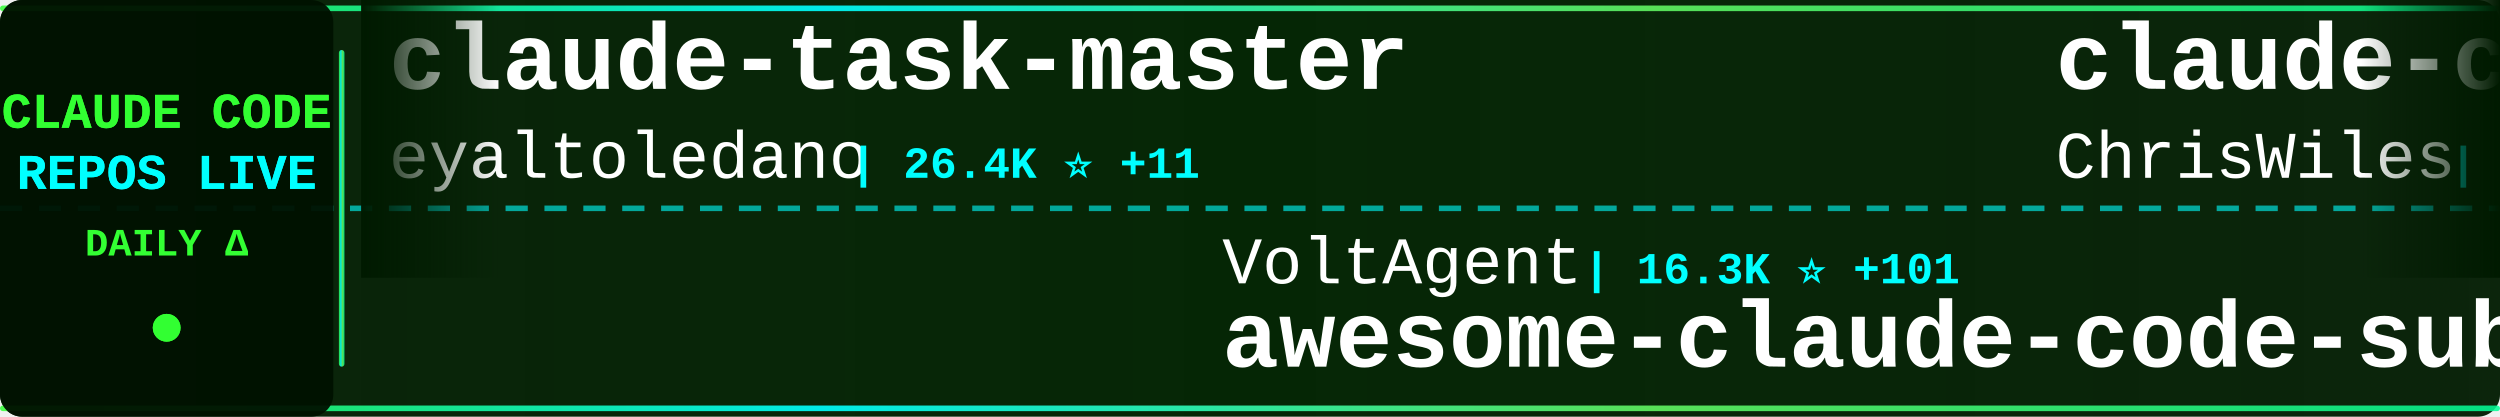
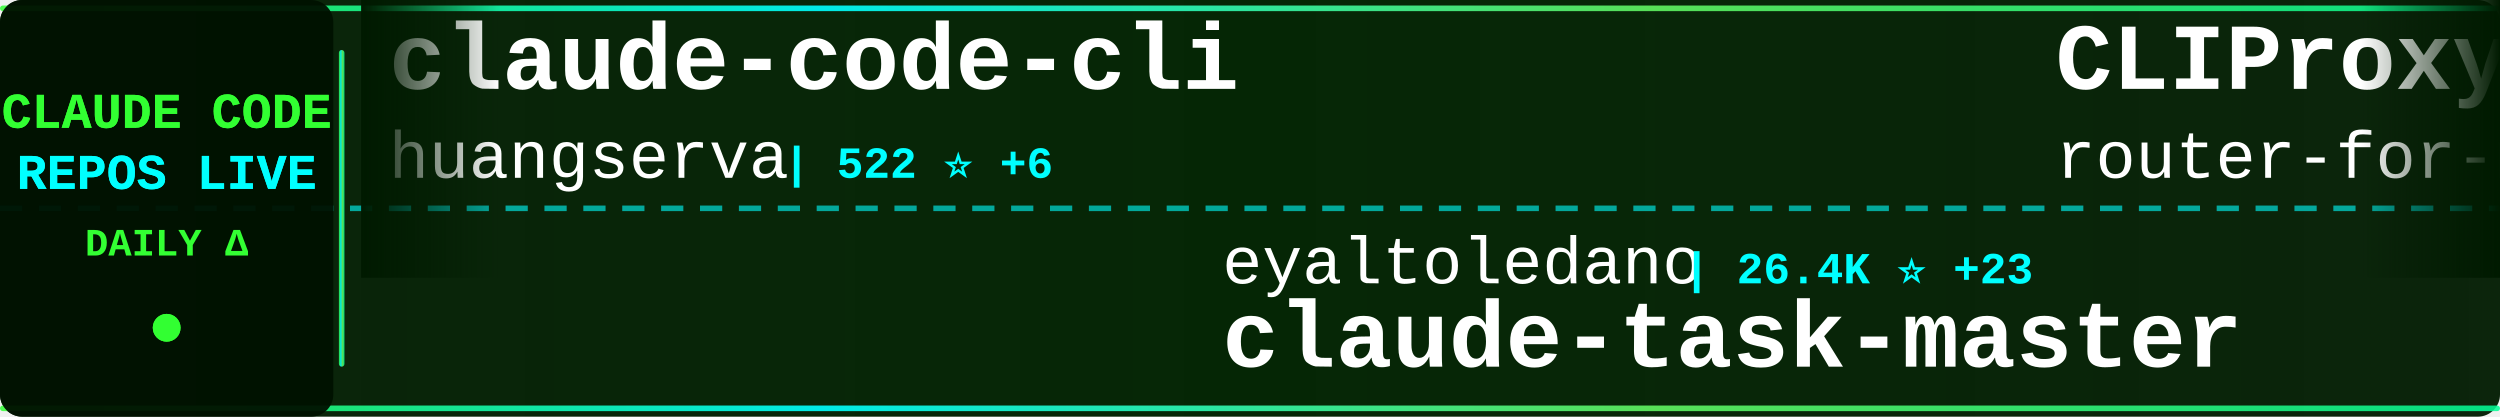
<svg xmlns="http://www.w3.org/2000/svg" width="900" height="150">
  <defs>
    <linearGradient id="tickerBg" x1="0%" y1="0%" x2="100%" y2="0%">
      <stop offset="0%" style="stop-color:#001a00;stop-opacity:0.95" />
      <stop offset="50%" style="stop-color:#002200;stop-opacity:0.98" />
      <stop offset="100%" style="stop-color:#001a00;stop-opacity:0.95" />
    </linearGradient>
    <linearGradient id="borderGrad" x1="0%" y1="0%" x2="100%" y2="0%">
      <stop offset="0%" style="stop-color:#33ff33;stop-opacity:0.85">
        <animate attributeName="stop-opacity" values="0.85;1;0.85" dur="2s" repeatCount="indefinite" />
      </stop>
      <stop offset="33%" style="stop-color:#00ffff;stop-opacity:0.9">
        <animate attributeName="stop-opacity" values="0.9;1;0.9" dur="2.2s" repeatCount="indefinite" />
      </stop>
      <stop offset="66%" style="stop-color:#66ff66;stop-opacity:0.85">
        <animate attributeName="stop-opacity" values="0.85;1;0.85" dur="1.8s" repeatCount="indefinite" />
      </stop>
      <stop offset="100%" style="stop-color:#00ff99;stop-opacity:0.85">
        <animate attributeName="stop-opacity" values="0.85;1;0.85" dur="2s" repeatCount="indefinite" />
      </stop>
    </linearGradient>
    <filter id="textGlow">
      <feGaussianBlur stdDeviation="0.1" result="coloredBlur" />
      <feMerge>
        <feMergeNode in="coloredBlur" />
        <feMergeNode in="SourceGraphic" />
      </feMerge>
    </filter>
    <filter id="metricGlow">
      <feGaussianBlur stdDeviation="0.2" result="coloredBlur" />
      <feMerge>
        <feMergeNode in="coloredBlur" />
        <feMergeNode in="SourceGraphic" />
      </feMerge>
    </filter>
    <linearGradient id="leftFade" x1="0%" y1="0%" x2="100%" y2="0%">
      <stop offset="0%" style="stop-color:#001a00;stop-opacity:1" />
      <stop offset="100%" style="stop-color:#001a00;stop-opacity:0" />
    </linearGradient>
    <linearGradient id="rightFade" x1="0%" y1="0%" x2="100%" y2="0%">
      <stop offset="0%" style="stop-color:#001a00;stop-opacity:0" />
      <stop offset="100%" style="stop-color:#001a00;stop-opacity:1" />
    </linearGradient>
  </defs>
  <rect width="900" height="150" fill="url(#tickerBg)" rx="8" />
  <rect x="0" y="2" width="900" height="2" fill="url(#borderGrad)" rx="1" />
  <rect x="0" y="146" width="900" height="2" fill="url(#borderGrad)" rx="1" />
  <line x1="0" y1="75" x2="900" y2="75" stroke="#00ffff" stroke-width="2" stroke-dasharray="8 6" opacity="0.6" />
  <rect x="0" y="0" width="120" height="150" fill="#001100" opacity="0.95" rx="8" />
  <text x="60" y="46" font-family="'Courier New', monospace" font-size="18" font-weight="bold" fill="#33ff33" text-anchor="middle" filter="url(#textGlow)">
    CLAUDE CODE
  </text>
  <text x="60" y="68" font-family="'Courier New', monospace" font-size="18" font-weight="bold" fill="#00ffff" text-anchor="middle" filter="url(#textGlow)">
    REPOS LIVE
  </text>
  <text x="60" y="92" font-family="'Courier New', monospace" font-size="14" font-weight="bold" fill="#33ff33" text-anchor="middle">
    DAILY Δ
  </text>
  <circle cx="60" cy="118" r="5" fill="#33ff33" filter="url(#metricGlow)">
    <animate attributeName="r" values="4;6;4" dur="1.5s" repeatCount="indefinite" />
    <animate attributeName="opacity" values="0.6;1;0.6" dur="1.5s" repeatCount="indefinite" />
  </circle>
  <rect x="122" y="18" width="2" height="114" fill="url(#borderGrad)" rx="1" />
  <clipPath id="tickerClip">
    <rect x="130" y="0" width="770" height="150" />
  </clipPath>
  <g clip-path="url(#tickerClip)">
    <g id="tickerItems">
      <animateTransform attributeName="transform" attributeType="XML" type="translate" from="0 0" to="-3000 0" dur="54s" repeatCount="indefinite" />
      <g transform="translate(0, 0)">
-         <text x="140" y="32" font-family="'Courier New', monospace" font-size="34" font-weight="bold" fill="#ffffff">claude-task-master</text>
-         <text x="140" y="64" font-family="'Courier New', monospace" font-size="24" font-weight="normal" fill="#ffffff" opacity="1.0">eyaltoledano</text>
-         <text x="306" y="64" font-family="'Courier New', monospace" font-size="16" font-weight="bold" fill="#00ffff"> | 26.4K ⭐ +11</text>
+         <text x="140" y="32" font-family="'Courier New', monospace" font-size="34" font-weight="bold" fill="#ffffff">claude-code-cli</text>
+         <text x="140" y="64" font-family="'Courier New', monospace" font-size="24" font-weight="normal" fill="#ffffff" opacity="1.0">huangserva</text>
+         <text x="282" y="64" font-family="'Courier New', monospace" font-size="16" font-weight="bold" fill="#00ffff"> | 522 ⭐ +6</text>
      </g>
      <g transform="translate(300, 0)">
-         <text x="140" y="102" font-family="'Courier New', monospace" font-size="24" font-weight="normal" fill="#ffffff" opacity="1.0">VoltAgent</text>
-         <text x="270" y="102" font-family="'Courier New', monospace" font-size="16" font-weight="bold" fill="#00ffff"> | 16.3K ⭐ +101</text>
-         <text x="140" y="132" font-family="'Courier New', monospace" font-size="34" font-weight="bold" fill="#ffffff">awesome-claude-code-suba...</text>
+         <text x="140" y="102" font-family="'Courier New', monospace" font-size="24" font-weight="normal" fill="#ffffff" opacity="1.0">eyaltoledano</text>
+         <text x="306" y="102" font-family="'Courier New', monospace" font-size="16" font-weight="bold" fill="#00ffff"> | 26.4K ⭐ +23</text>
+         <text x="140" y="132" font-family="'Courier New', monospace" font-size="34" font-weight="bold" fill="#ffffff">claude-task-master</text>
      </g>
      <g transform="translate(600, 0)">
+         <text x="140" y="32" font-family="'Courier New', monospace" font-size="34" font-weight="bold" fill="#ffffff">CLIProxyAPI</text>
+         <text x="140" y="64" font-family="'Courier New', monospace" font-size="24" font-weight="normal" fill="#ffffff" opacity="1.0">router-for-me</text>
+         <text x="318" y="64" font-family="'Courier New', monospace" font-size="16" font-weight="bold" fill="#00ffff"> | 23.6K ⭐ +275</text>
+       </g>
+       <g transform="translate(900, 0)">
+         <text x="140" y="102" font-family="'Courier New', monospace" font-size="24" font-weight="normal" fill="#ffffff" opacity="1.0">lst97</text>
+         <text x="222" y="102" font-family="'Courier New', monospace" font-size="16" font-weight="bold" fill="#00ffff"> | 1.5K ⭐ +3</text>
+         <text x="140" y="132" font-family="'Courier New', monospace" font-size="34" font-weight="bold" fill="#ffffff">claude-code-sub-agents</text>
+       </g>
+       <g transform="translate(1200, 0)">
+         <text x="140" y="32" font-family="'Courier New', monospace" font-size="34" font-weight="bold" fill="#ffffff">ClaudeCode</text>
+         <text x="140" y="64" font-family="'Courier New', monospace" font-size="24" font-weight="normal" fill="#ffffff" opacity="1.0">guanshan</text>
+         <text x="258" y="64" font-family="'Courier New', monospace" font-size="16" font-weight="bold" fill="#00ffff"> | 52 ⭐</text>
+       </g>
+       <g transform="translate(1500, 0)">
+         <text x="140" y="102" font-family="'Courier New', monospace" font-size="24" font-weight="normal" fill="#ffffff" opacity="1.0">Pimzino</text>
+         <text x="246" y="102" font-family="'Courier New', monospace" font-size="16" font-weight="bold" fill="#00ffff"> | 3.6K ⭐ +9</text>
+         <text x="140" y="132" font-family="'Courier New', monospace" font-size="34" font-weight="bold" fill="#ffffff">claude-code-spec-workflo...</text>
+       </g>
+       <g transform="translate(1800, 0)">
        <text x="140" y="32" font-family="'Courier New', monospace" font-size="34" font-weight="bold" fill="#ffffff">claude-code-showcase</text>
        <text x="140" y="64" font-family="'Courier New', monospace" font-size="24" font-weight="normal" fill="#ffffff" opacity="1.0">ChrisWiles</text>
        <text x="282" y="64" font-family="'Courier New', monospace" font-size="16" font-weight="bold" fill="#00ffff"> | 5.7K ⭐ +11</text>
      </g>
-       <g transform="translate(900, 0)">
-         <text x="140" y="102" font-family="'Courier New', monospace" font-size="24" font-weight="normal" fill="#ffffff" opacity="1.0">guanshan</text>
-         <text x="258" y="102" font-family="'Courier New', monospace" font-size="16" font-weight="bold" fill="#00ffff"> | 52 ⭐ +1</text>
-         <text x="140" y="132" font-family="'Courier New', monospace" font-size="34" font-weight="bold" fill="#ffffff">ClaudeCode</text>
-       </g>
-       <g transform="translate(1200, 0)">
-         <text x="140" y="32" font-family="'Courier New', monospace" font-size="34" font-weight="bold" fill="#ffffff">claude-code-guide</text>
-         <text x="140" y="64" font-family="'Courier New', monospace" font-size="24" font-weight="normal" fill="#ffffff" opacity="1.0">zebbern</text>
-         <text x="246" y="64" font-family="'Courier New', monospace" font-size="16" font-weight="bold" fill="#00ffff"> | 3.9K ⭐ +15</text>
-       </g>
-       <g transform="translate(1500, 0)">
-         <text x="140" y="102" font-family="'Courier New', monospace" font-size="24" font-weight="normal" fill="#ffffff" opacity="1.0">ChinaSiro</text>
-         <text x="270" y="102" font-family="'Courier New', monospace" font-size="16" font-weight="bold" fill="#00ffff"> | 8.5K ⭐ +80</text>
-         <text x="140" y="132" font-family="'Courier New', monospace" font-size="34" font-weight="bold" fill="#ffffff">claude-code-sourcemap</text>
-       </g>
-       <g transform="translate(1800, 0)">
-         <text x="140" y="32" font-family="'Courier New', monospace" font-size="34" font-weight="bold" fill="#ffffff">claude-code-workflows</text>
-         <text x="140" y="64" font-family="'Courier New', monospace" font-size="24" font-weight="normal" fill="#ffffff" opacity="1.0">OneRedOak</text>
-         <text x="270" y="64" font-family="'Courier New', monospace" font-size="16" font-weight="bold" fill="#00ffff"> | 3.8K ⭐ +3</text>
-       </g>
      <g transform="translate(2100, 0)">
-         <text x="140" y="102" font-family="'Courier New', monospace" font-size="24" font-weight="normal" fill="#ffffff" opacity="1.0">lorryjovens-hub</text>
-         <text x="342" y="102" font-family="'Courier New', monospace" font-size="16" font-weight="bold" fill="#00ffff"> | 1.1K ⭐ +66</text>
-         <text x="140" y="132" font-family="'Courier New', monospace" font-size="34" font-weight="bold" fill="#ffffff">claude-code-rust</text>
+         <text x="140" y="102" font-family="'Courier New', monospace" font-size="24" font-weight="normal" fill="#ffffff" opacity="1.0">zebbern</text>
+         <text x="246" y="102" font-family="'Courier New', monospace" font-size="16" font-weight="bold" fill="#00ffff"> | 3.9K ⭐ +11</text>
+         <text x="140" y="132" font-family="'Courier New', monospace" font-size="34" font-weight="bold" fill="#ffffff">claude-code-guide</text>
      </g>
      <g transform="translate(2400, 0)">
-         <text x="140" y="32" font-family="'Courier New', monospace" font-size="34" font-weight="bold" fill="#ffffff">Claude-Code-x-OpenClaw-G...</text>
-         <text x="140" y="64" font-family="'Courier New', monospace" font-size="24" font-weight="normal" fill="#ffffff" opacity="1.0">KimYx0207</text>
-         <text x="270" y="64" font-family="'Courier New', monospace" font-size="16" font-weight="bold" fill="#00ffff"> | 3.0K ⭐ +29</text>
+         <text x="140" y="32" font-family="'Courier New', monospace" font-size="34" font-weight="bold" fill="#ffffff">claude-code-hooks-master...</text>
+         <text x="140" y="64" font-family="'Courier New', monospace" font-size="24" font-weight="normal" fill="#ffffff" opacity="1.0">disler</text>
+         <text x="234" y="64" font-family="'Courier New', monospace" font-size="16" font-weight="bold" fill="#00ffff"> | 3.5K ⭐ +10</text>
      </g>
      <g transform="translate(2700, 0)">
-         <text x="140" y="102" font-family="'Courier New', monospace" font-size="24" font-weight="normal" fill="#ffffff" opacity="1.0">Yuyz0112</text>
-         <text x="258" y="102" font-family="'Courier New', monospace" font-size="16" font-weight="bold" fill="#00ffff"> | 2.3K ⭐</text>
-         <text x="140" y="132" font-family="'Courier New', monospace" font-size="34" font-weight="bold" fill="#ffffff">claude-code-reverse</text>
+         <text x="140" y="102" font-family="'Courier New', monospace" font-size="24" font-weight="normal" fill="#ffffff" opacity="1.0">garrytan</text>
+         <text x="258" y="102" font-family="'Courier New', monospace" font-size="16" font-weight="bold" fill="#00ffff"> | 65.6K ⭐ +924</text>
+         <text x="140" y="132" font-family="'Courier New', monospace" font-size="34" font-weight="bold" fill="#ffffff">gstack</text>
      </g>
      <g transform="translate(3000, 0)">
-         <text x="140" y="32" font-family="'Courier New', monospace" font-size="34" font-weight="bold" fill="#ffffff">claude-task-master</text>
-         <text x="140" y="64" font-family="'Courier New', monospace" font-size="24" font-weight="normal" fill="#ffffff" opacity="1.0">eyaltoledano</text>
-         <text x="306" y="64" font-family="'Courier New', monospace" font-size="16" font-weight="bold" fill="#00ffff"> | 26.4K ⭐ +11</text>
+         <text x="140" y="32" font-family="'Courier New', monospace" font-size="34" font-weight="bold" fill="#ffffff">claude-code-cli</text>
+         <text x="140" y="64" font-family="'Courier New', monospace" font-size="24" font-weight="normal" fill="#ffffff" opacity="1.0">huangserva</text>
+         <text x="282" y="64" font-family="'Courier New', monospace" font-size="16" font-weight="bold" fill="#00ffff"> | 522 ⭐ +6</text>
      </g>
      <g transform="translate(3300, 0)">
-         <text x="140" y="102" font-family="'Courier New', monospace" font-size="24" font-weight="normal" fill="#ffffff" opacity="1.0">VoltAgent</text>
-         <text x="270" y="102" font-family="'Courier New', monospace" font-size="16" font-weight="bold" fill="#00ffff"> | 16.3K ⭐ +101</text>
-         <text x="140" y="132" font-family="'Courier New', monospace" font-size="34" font-weight="bold" fill="#ffffff">awesome-claude-code-suba...</text>
+         <text x="140" y="102" font-family="'Courier New', monospace" font-size="24" font-weight="normal" fill="#ffffff" opacity="1.0">eyaltoledano</text>
+         <text x="306" y="102" font-family="'Courier New', monospace" font-size="16" font-weight="bold" fill="#00ffff"> | 26.4K ⭐ +23</text>
+         <text x="140" y="132" font-family="'Courier New', monospace" font-size="34" font-weight="bold" fill="#ffffff">claude-task-master</text>
      </g>
      <g transform="translate(3600, 0)">
-         <text x="140" y="32" font-family="'Courier New', monospace" font-size="34" font-weight="bold" fill="#ffffff">claude-code-showcase</text>
-         <text x="140" y="64" font-family="'Courier New', monospace" font-size="24" font-weight="normal" fill="#ffffff" opacity="1.0">ChrisWiles</text>
-         <text x="282" y="64" font-family="'Courier New', monospace" font-size="16" font-weight="bold" fill="#00ffff"> | 5.7K ⭐ +11</text>
+         <text x="140" y="32" font-family="'Courier New', monospace" font-size="34" font-weight="bold" fill="#ffffff">CLIProxyAPI</text>
+         <text x="140" y="64" font-family="'Courier New', monospace" font-size="24" font-weight="normal" fill="#ffffff" opacity="1.0">router-for-me</text>
+         <text x="318" y="64" font-family="'Courier New', monospace" font-size="16" font-weight="bold" fill="#00ffff"> | 23.6K ⭐ +275</text>
      </g>
      <g transform="translate(3900, 0)">
-         <text x="140" y="102" font-family="'Courier New', monospace" font-size="24" font-weight="normal" fill="#ffffff" opacity="1.0">guanshan</text>
-         <text x="258" y="102" font-family="'Courier New', monospace" font-size="16" font-weight="bold" fill="#00ffff"> | 52 ⭐ +1</text>
-         <text x="140" y="132" font-family="'Courier New', monospace" font-size="34" font-weight="bold" fill="#ffffff">ClaudeCode</text>
+         <text x="140" y="102" font-family="'Courier New', monospace" font-size="24" font-weight="normal" fill="#ffffff" opacity="1.0">lst97</text>
+         <text x="222" y="102" font-family="'Courier New', monospace" font-size="16" font-weight="bold" fill="#00ffff"> | 1.5K ⭐ +3</text>
+         <text x="140" y="132" font-family="'Courier New', monospace" font-size="34" font-weight="bold" fill="#ffffff">claude-code-sub-agents</text>
      </g>
    </g>
  </g>
  <rect x="130" y="0" width="50" height="100" fill="url(#leftFade)" />
  <rect x="850" y="0" width="50" height="100" fill="url(#rightFade)" />
</svg>
